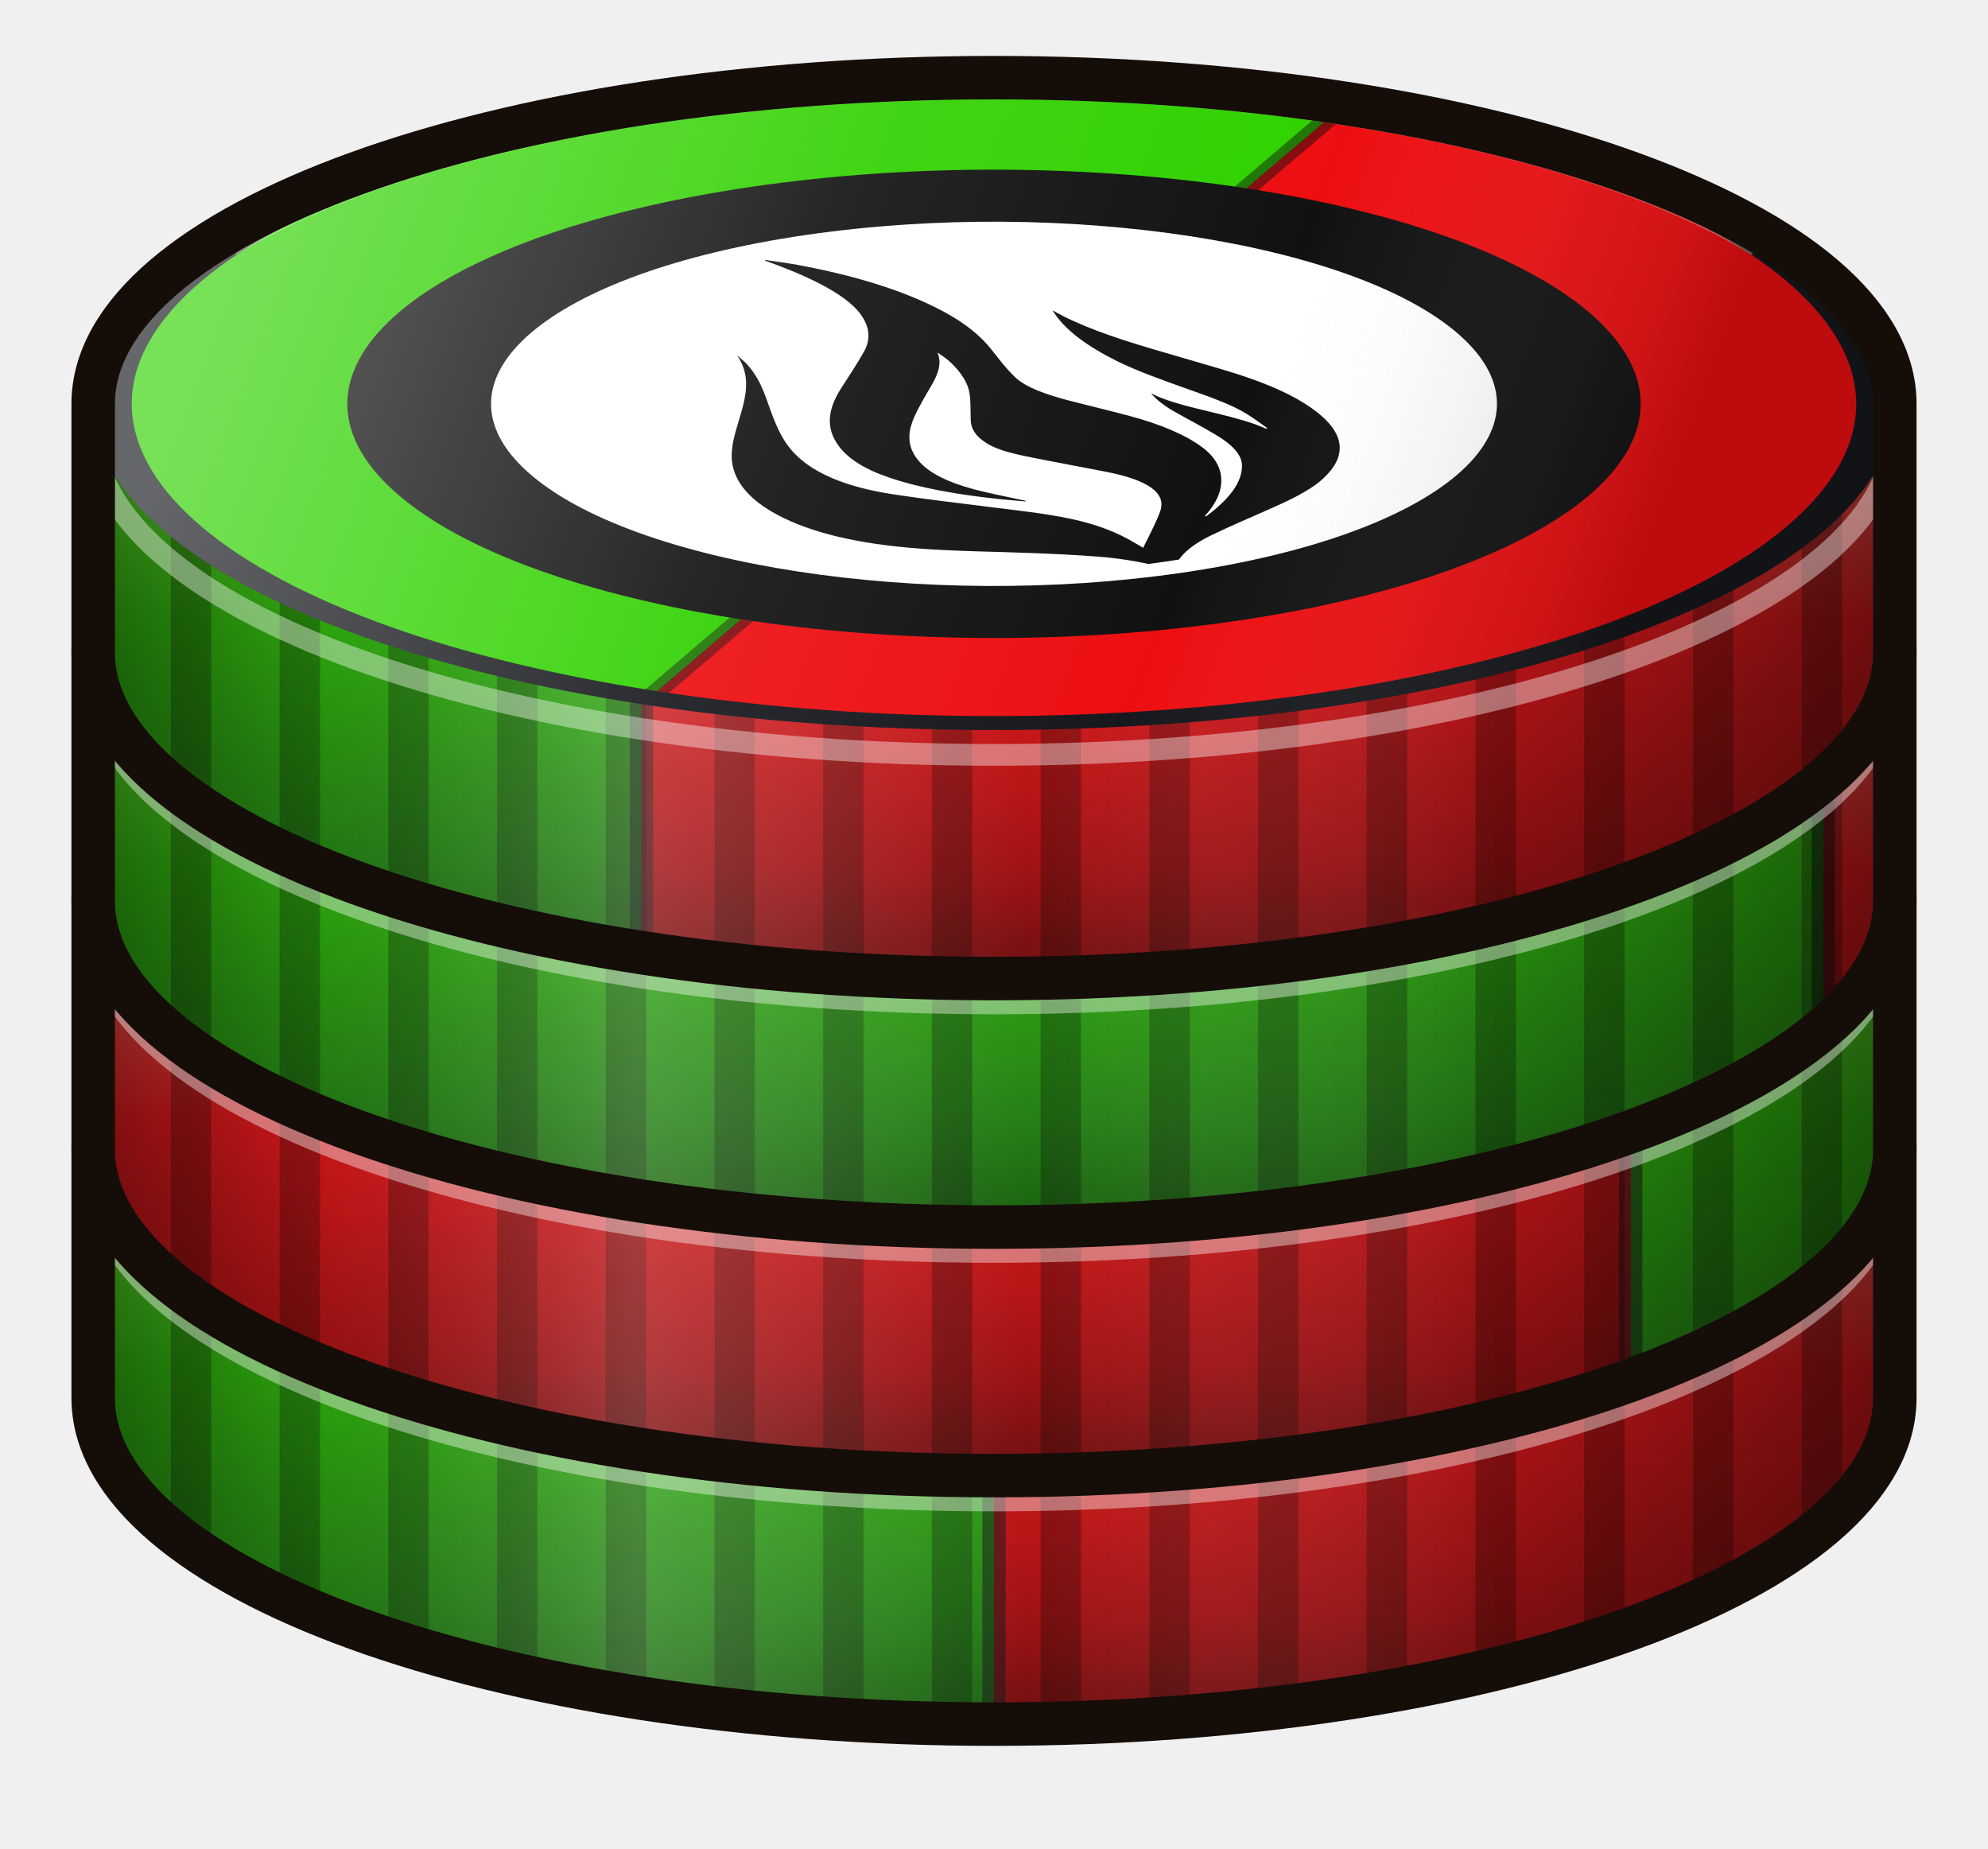
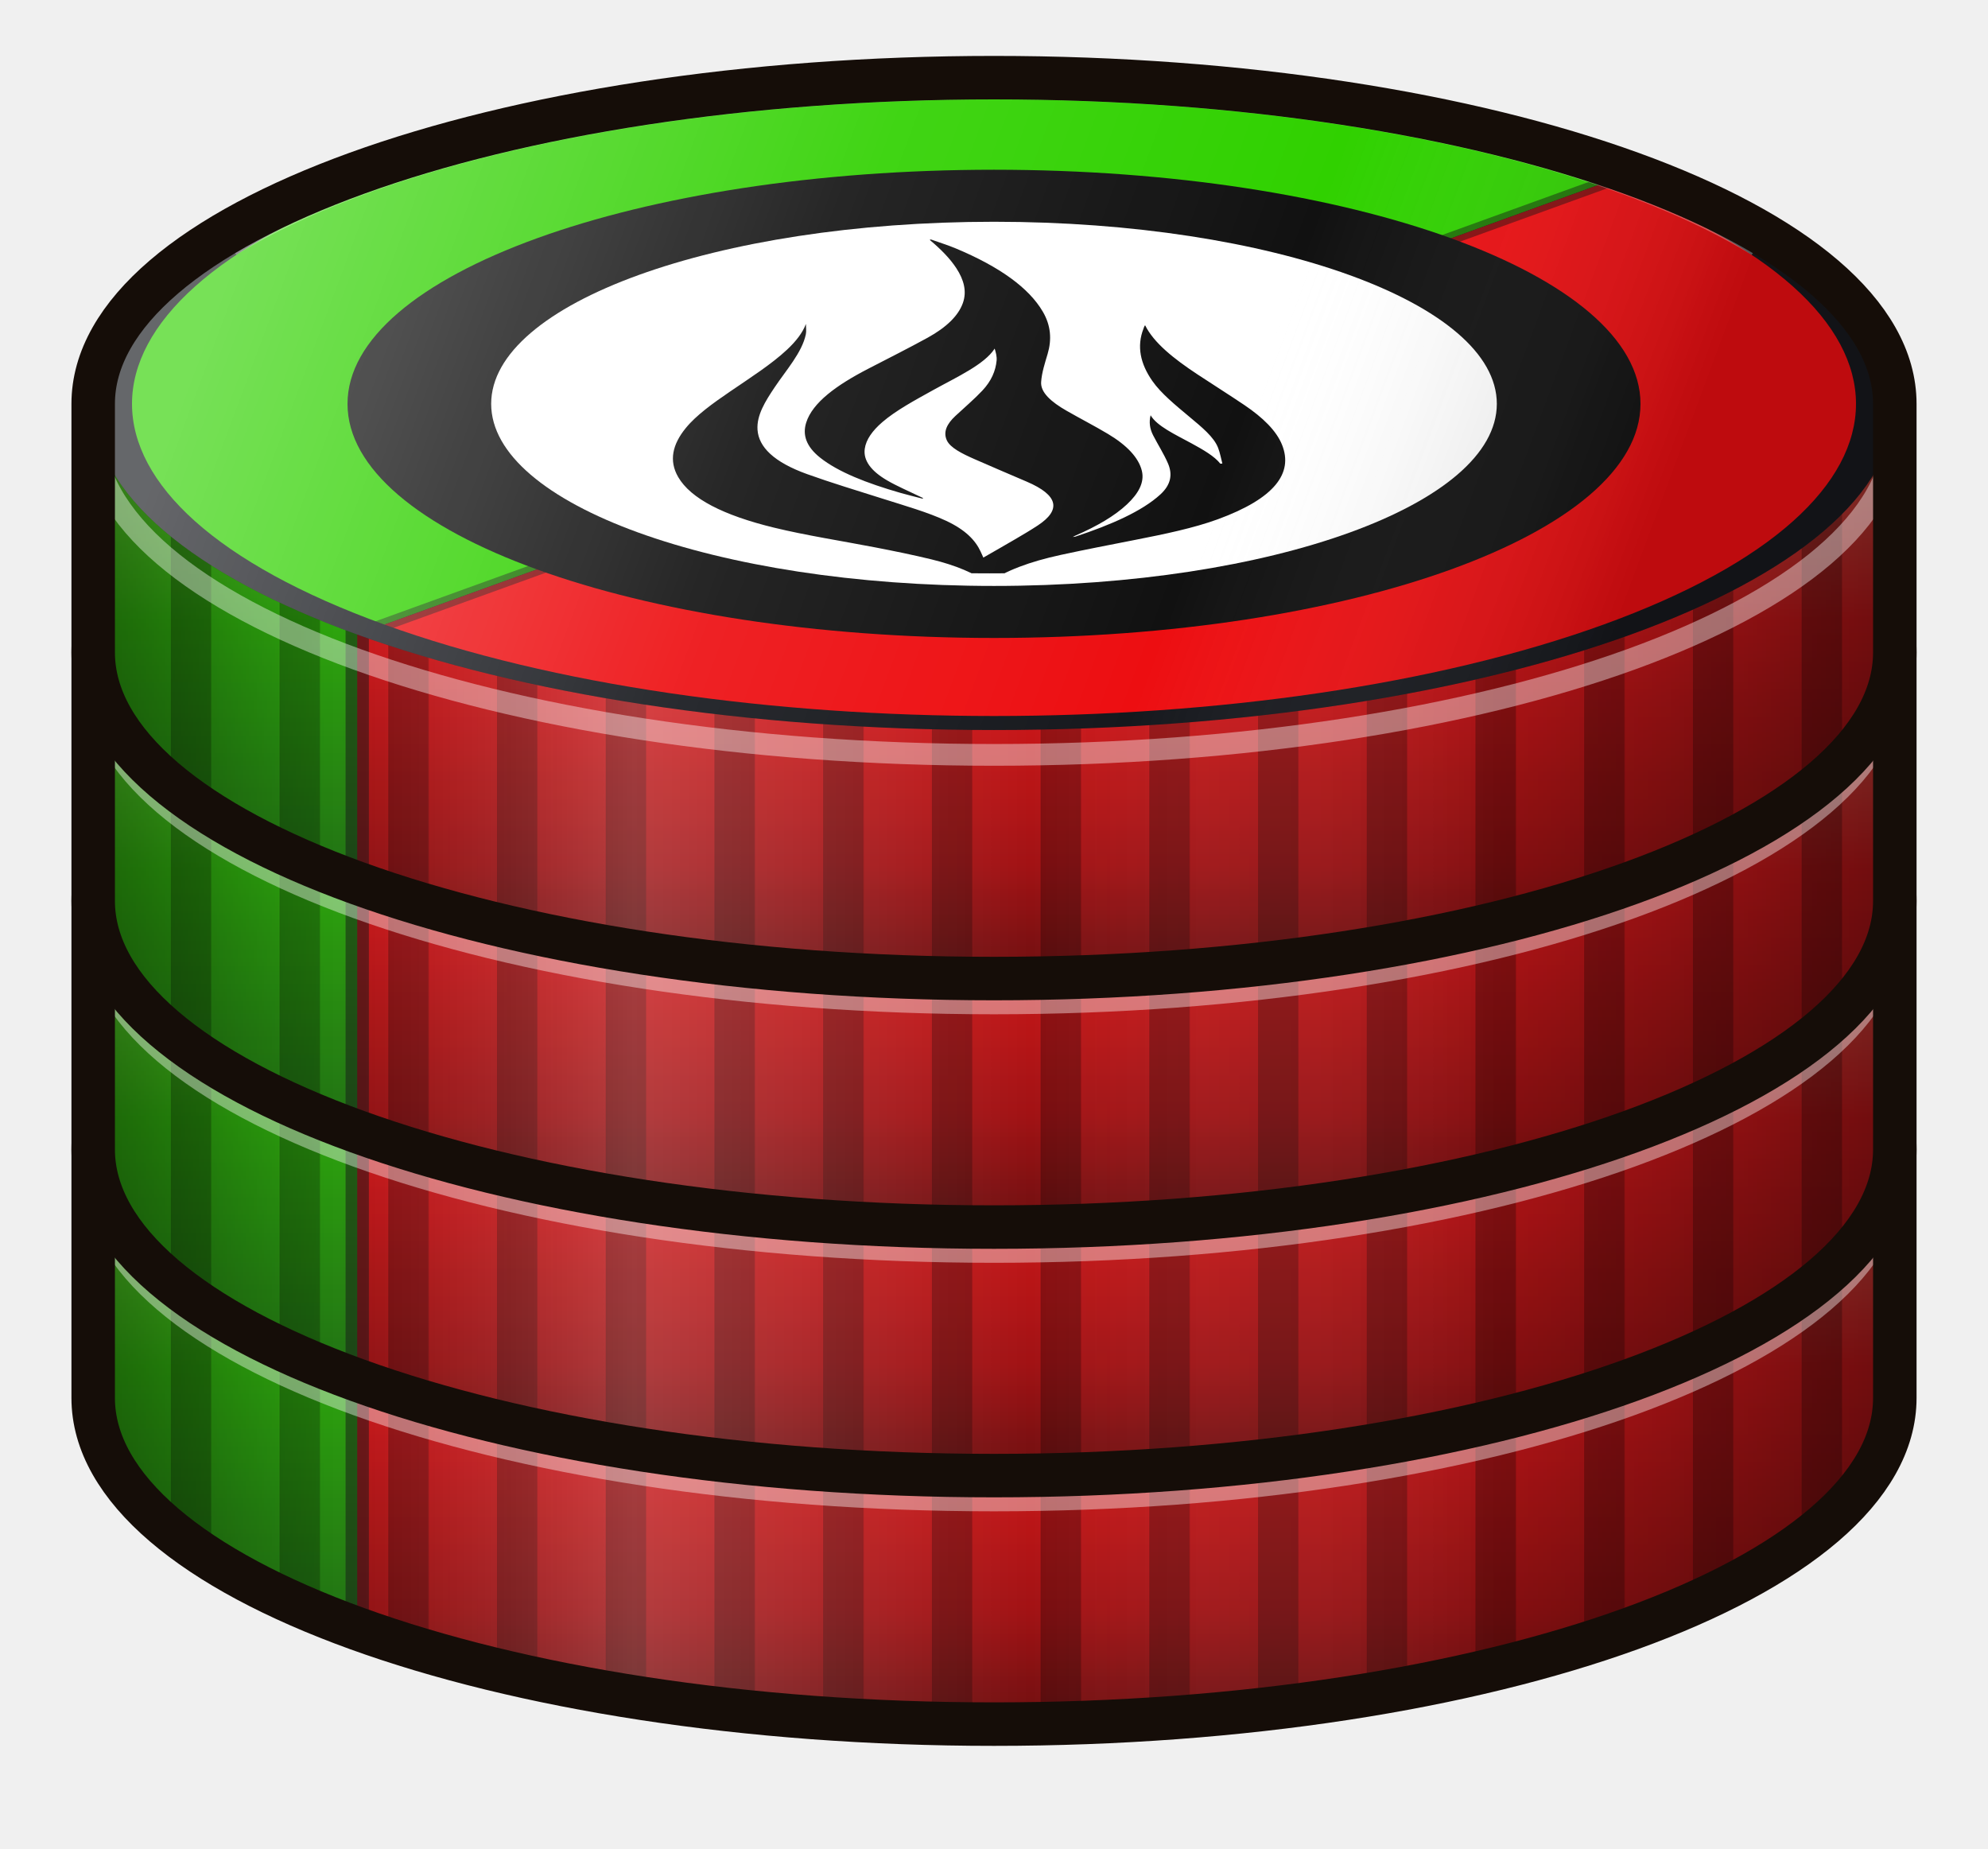
<svg xmlns="http://www.w3.org/2000/svg" xmlns:xlink="http://www.w3.org/1999/xlink" viewBox="0 0 128 119" width="128" height="119">
  <defs>
    <linearGradient id="wr" x1="0" y1="24" x2="0" y2="61" gradientUnits="userSpaceOnUse">
      <stop offset="0" stop-color="#ff6152" />
      <stop offset="0.35" stop-color="#e30f12" />
      <stop offset="0.78" stop-color="#9c0608" />
      <stop offset="1" stop-color="#5e0304" />
    </linearGradient>
    <linearGradient id="wg" x1="0" y1="24" x2="0" y2="61" gradientUnits="userSpaceOnUse">
      <stop offset="0" stop-color="#63e52c" />
      <stop offset="0.35" stop-color="#28b303" />
      <stop offset="0.78" stop-color="#1a7a09" />
      <stop offset="1" stop-color="#0f5205" />
    </linearGradient>
    <linearGradient id="curve" x1="2" y1="0" x2="118" y2="0" gradientUnits="userSpaceOnUse">
      <stop offset="0" stop-color="#000000" stop-opacity="0.45" />
      <stop offset="0.13" stop-color="#000000" stop-opacity="0.10" />
      <stop offset="0.30" stop-color="#ffffff" stop-opacity="0.18" />
      <stop offset="0.52" stop-color="#ffffff" stop-opacity="0" />
      <stop offset="0.78" stop-color="#000000" stop-opacity="0.18" />
      <stop offset="1" stop-color="#000000" stop-opacity="0.52" />
    </linearGradient>
    <linearGradient id="gloss" x1="14" y1="6" x2="100" y2="38" gradientUnits="userSpaceOnUse">
      <stop offset="0" stop-color="#ffffff" stop-opacity="0.34" />
      <stop offset="0.4" stop-color="#ffffff" stop-opacity="0.08" />
      <stop offset="0.7" stop-color="#ffffff" stop-opacity="0" />
      <stop offset="1" stop-color="#000000" stop-opacity="0.20" />
    </linearGradient>
    <pattern id="mill" width="7" height="8" patternUnits="userSpaceOnUse">
      <rect x="0" y="0" width="7" height="8" fill="#ffffff" fill-opacity="0.05" />
      <rect x="0" y="0" width="2.6" height="8" fill="#000000" fill-opacity="0.26" />
    </pattern>
    <clipPath id="wallc">
      <path d="M2,23 l0,16 a58,21 0 0 0 116,0 l0,-16 a58,21 0 0 0 -116,0 z" />
    </clipPath>
    <clipPath id="facec">
      <ellipse cx="60" cy="23" rx="58" ry="21" />
    </clipPath>
    <clipPath id="fclip">
      <circle cx="0" cy="0" r="31.5" />
    </clipPath>
    <g id="logoart">
      <path d="M 21.816,98.184 A 54,54 0 0 1 98.184,21.816 Z" fill="#30d100" />
      <path d="M 21.816,98.184 A 54,54 0 0 0 98.184,21.816 Z" fill="#ed0e11" />
      <line x1="21.8" y1="98.2" x2="98.2" y2="21.8" stroke="#0a0a0c" stroke-opacity="0.45" stroke-width="1.6" />
      <circle cx="60" cy="60" r="40.5" fill="#111111" />
      <circle cx="60" cy="60" r="31.5" fill="#ffffff" />
      <g transform="matrix(1.26,0,0,1.26,59.71459,49.63493)">
        <g clip-path="url(#fclip)">
          <g transform="matrix(0.13,0,0,0.13,-56.16,-32.76)">
            <path fill="#111111" d="m 431.48,504.54 c -5.24,-10.41 -12.36,-18.75 -21.62,-24.98 -6.91,-4.65 -14.21,-8.76 -21.56,-12.69 -12.95,-6.93 -26.54,-12.66 -38.78,-20.91 -19.24,-12.96 -31.77,-30.57 -36.56,-53.37 -3.66,-17.46 -2.13,-34.69 2.89,-51.71 4.01,-13.6 10.35,-26.15 16.95,-38.6 7.71,-14.54 15.86,-28.87 21.81,-44.28 3.39,-8.77 5.94,-17.76 7.2,-27.11 0,3.69 0.24,7.4 -0.04,11.07 -1.48,19.17 -7.44,37.4 -11.94,55.94 -3.57,14.72 -6.92,29.46 -6.53,44.78 0.46,18.05 6.14,34.08 19.02,46.86 9.15,9.09 19.11,17.38 28.83,25.89 8.46,7.41 17.32,14.37 24.28,23.36 7.48,9.66 11.24,20.77 13.22,32.63 0.32,1.93 0.63,3.86 1.02,6.22 4.22,-6.71 8.24,-12.99 12.15,-19.34 2.97,-4.81 5.94,-9.63 8.66,-14.58 8.98,-16.34 8,-31.83 -4.22,-46.28 -6.7,-7.92 -13.41,-15.82 -20.01,-23.82 -4.83,-5.86 -9.23,-12.01 -10.54,-19.77 -1.49,-8.9 0.02,-17.43 3.25,-25.74 3.45,-8.89 7.2,-17.67 10.28,-26.69 3.52,-10.29 5.13,-21.02 5.5,-31.89 0.14,-4.19 -0.28,-8.39 -0.74,-12.61 -3.91,16.79 -14.43,29.92 -23.51,43.8 -7.15,10.93 -14.4,21.79 -19.47,33.9 -3.78,9.03 -6.23,18.4 -6.71,28.2 -0.59,11.95 2.26,23.17 8.54,33.28 3.76,6.07 8.44,11.56 12.72,17.31 0.36,0.49 0.75,0.96 1.13,1.44 l -0.39,0.49 c -2.78,-2 -5.65,-3.89 -8.33,-6.02 -12.9,-10.23 -23.86,-22.09 -30.76,-37.27 -5.35,-11.77 -6.76,-24.15 -5.31,-36.9 2.41,-21.24 11.63,-39.66 23.7,-56.9 7.63,-10.9 15.43,-21.7 22.75,-32.81 7.31,-11.11 11.78,-23.44 13.48,-36.65 1.58,-12.32 0.38,-24.49 -2.45,-36.55 -2.43,-10.38 -6,-20.36 -10.24,-30.13 l 0.47,-0.43 c 3.18,3.14 6.6,6.08 9.51,9.45 16.8,19.42 27.96,41.68 33.29,66.83 3.12,14.73 3.44,29.56 1.84,44.51 -1.06,9.89 -2.25,19.82 -2.49,29.75 -0.27,11.05 3.86,21.06 9.7,30.3 5.19,8.22 10.8,16.18 15.83,24.48 7.27,12.01 11.77,25.09 13,39.09 1.06,12.19 -1.32,23.97 -5.7,35.33 -4.68,12.14 -11.42,23.07 -19.75,33.04 -0.28,0.34 -0.5,0.73 -0.98,1.42 0.58,-0.2 0.81,-0.21 0.94,-0.33 13.86,-12.66 25.56,-26.91 32.56,-44.59 4.2,-10.61 4.64,-21.64 2.92,-32.71 -1.55,-9.97 -3.84,-19.83 -5.69,-29.75 -1.3,-6.98 -1.62,-14.03 -0.96,-21.16 2.41,11.44 9.46,20.38 15.71,29.77 4.45,6.69 8.7,13.49 10.95,21.34 l 0.78,-0.11 c -0.52,-5.46 -0.86,-10.95 -1.6,-16.38 -1.57,-11.65 -6.36,-22.27 -10.97,-32.92 -5.36,-12.4 -10.87,-24.73 -14.2,-37.9 -4.6,-18.21 -6.04,-36.6 -3.4,-55.24 0.17,-1.22 0.27,-2.44 0.62,-3.65 3.31,18.57 10.98,35.38 19.91,51.69 5.97,10.9 12.18,21.66 18.06,32.61 7.08,13.2 12.26,27.14 14.41,42.02 4.35,30.04 -2.87,56.63 -24.51,78.55 -9.21,9.33 -20.5,15.79 -31.95,21.98 -9.44,5.1 -18.91,10.16 -28.11,15.67 -11.91,7.14 -21.38,16.78 -27.83,29.82 z" />
          </g>
        </g>
      </g>
    </g>
    <filter id="dim1" color-interpolation-filters="sRGB">
      <feComponentTransfer>
        <feFuncR type="linear" slope="0.82" />
        <feFuncG type="linear" slope="0.82" />
        <feFuncB type="linear" slope="0.86" />
      </feComponentTransfer>
    </filter>
    <filter id="dim2" color-interpolation-filters="sRGB">
      <feComponentTransfer>
        <feFuncR type="linear" slope="0.62" />
        <feFuncG type="linear" slope="0.62" />
        <feFuncB type="linear" slope="0.7" />
      </feComponentTransfer>
    </filter>
    <filter id="soft" x="-40%" y="-40%" width="180%" height="180%">
      <feGaussianBlur stdDeviation="3" />
    </filter>
-     <g id="c22">
+     <g id="c0">
      <path d="M2,23 a58,21 0 0 1 116,0 l0,16 a58,21 0 0 1 -116,0 z" fill="url(#wr)" />
      <g clip-path="url(#wallc)">
-         <rect x="2.0" y="23" width="35.3" height="38" fill="url(#wg)" />
-         <line x1="37.3" y1="23" x2="37.3" y2="60.8" stroke="#0a0a0c" stroke-opacity="0.5" stroke-width="1.5" />
+         <rect x="2.0" y="23" width="17.0" height="38" fill="url(#wg)" />
+         <line x1="19.0" y1="23" x2="19.0" y2="60.8" stroke="#0a0a0c" stroke-opacity="0.5" stroke-width="1.5" />
        <rect x="2" y="23" width="116" height="38" fill="url(#mill)" />
        <path d="M2,23 l0,16 a58,21 0 0 0 116,0 l0,-16 a58,21 0 0 0 -116,0 z" fill="url(#curve)" />
        <path d="M2,24.6 a58,21 0 0 0 116,0" fill="none" stroke="#ffffff" stroke-opacity="0.4" stroke-width="1.4" />
      </g>
      <ellipse cx="60" cy="23" rx="58" ry="21" fill="#16181d" />
      <g transform="translate(60,23) scale(1.02778,0.37216) translate(-60,-60)">
-         <use href="#logoart" xlink:href="#logoart" transform="rotate(-22 60 60)" />
-       </g>
-       <g clip-path="url(#facec)">
-         <rect x="2" y="2" width="116" height="42" fill="url(#gloss)" />
-       </g>
-       <path d="M10.9,12.9 A56.7,20.2 0 0 1 109.1,12.9" fill="none" stroke="#ffffff" stroke-opacity="0.28" stroke-width="1.2" />
-       <path d="M2,23 a58,21 0 0 1 116,0 l0,16 a58,21 0 0 1 -116,0 z" fill="none" stroke="#150d08" stroke-width="2.8" stroke-linejoin="round" />
-     </g>
-     <g id="c45">
-       <path d="M2,23 a58,21 0 0 1 116,0 l0,16 a58,21 0 0 1 -116,0 z" fill="url(#wr)" />
-       <g clip-path="url(#wallc)">
-         <rect x="2.0" y="23" width="58.0" height="38" fill="url(#wg)" />
-         <line x1="60.0" y1="23" x2="60.0" y2="60.8" stroke="#0a0a0c" stroke-opacity="0.5" stroke-width="1.5" />
-         <rect x="2" y="23" width="116" height="38" fill="url(#mill)" />
-         <path d="M2,23 l0,16 a58,21 0 0 0 116,0 l0,-16 a58,21 0 0 0 -116,0 z" fill="url(#curve)" />
-         <path d="M2,24.6 a58,21 0 0 0 116,0" fill="none" stroke="#ffffff" stroke-opacity="0.4" stroke-width="1.4" />
-       </g>
-       <ellipse cx="60" cy="23" rx="58" ry="21" fill="#16181d" />
-       <g transform="translate(60,23) scale(1.02778,0.37216) translate(-60,-60)">
-         <use href="#logoart" xlink:href="#logoart" transform="rotate(-45 60 60)" />
-       </g>
-       <g clip-path="url(#facec)">
-         <rect x="2" y="2" width="116" height="42" fill="url(#gloss)" />
-       </g>
-       <path d="M10.9,12.9 A56.7,20.2 0 0 1 109.1,12.9" fill="none" stroke="#ffffff" stroke-opacity="0.28" stroke-width="1.2" />
-       <path d="M2,23 a58,21 0 0 1 116,0 l0,16 a58,21 0 0 1 -116,0 z" fill="none" stroke="#150d08" stroke-width="2.8" stroke-linejoin="round" />
-     </g>
-     <g id="c112">
-       <path d="M2,23 a58,21 0 0 1 116,0 l0,16 a58,21 0 0 1 -116,0 z" fill="url(#wr)" />
-       <g clip-path="url(#wallc)">
-         <rect x="2.0" y="23" width="111.4" height="38" fill="url(#wg)" />
-         <line x1="113.4" y1="23" x2="113.4" y2="60.8" stroke="#0a0a0c" stroke-opacity="0.5" stroke-width="1.5" />
-         <rect x="2" y="23" width="116" height="38" fill="url(#mill)" />
-         <path d="M2,23 l0,16 a58,21 0 0 0 116,0 l0,-16 a58,21 0 0 0 -116,0 z" fill="url(#curve)" />
-         <path d="M2,24.6 a58,21 0 0 0 116,0" fill="none" stroke="#ffffff" stroke-opacity="0.4" stroke-width="1.4" />
-       </g>
-       <ellipse cx="60" cy="23" rx="58" ry="21" fill="#16181d" />
-       <g transform="translate(60,23) scale(1.02778,0.37216) translate(-60,-60)">
-         <use href="#logoart" xlink:href="#logoart" transform="rotate(-112 60 60)" />
-       </g>
-       <g clip-path="url(#facec)">
-         <rect x="2" y="2" width="116" height="42" fill="url(#gloss)" />
-       </g>
-       <path d="M10.9,12.9 A56.7,20.2 0 0 1 109.1,12.9" fill="none" stroke="#ffffff" stroke-opacity="0.28" stroke-width="1.2" />
-       <path d="M2,23 a58,21 0 0 1 116,0 l0,16 a58,21 0 0 1 -116,0 z" fill="none" stroke="#150d08" stroke-width="2.8" stroke-linejoin="round" />
-     </g>
-     <g id="c270">
-       <path d="M2,23 a58,21 0 0 1 116,0 l0,16 a58,21 0 0 1 -116,0 z" fill="url(#wr)" />
-       <g clip-path="url(#wallc)">
-         <rect x="101.0" y="23" width="17.0" height="38" fill="url(#wg)" />
-         <line x1="101.0" y1="23" x2="101.0" y2="60.8" stroke="#0a0a0c" stroke-opacity="0.5" stroke-width="1.5" />
-         <rect x="2" y="23" width="116" height="38" fill="url(#mill)" />
-         <path d="M2,23 l0,16 a58,21 0 0 0 116,0 l0,-16 a58,21 0 0 0 -116,0 z" fill="url(#curve)" />
-         <path d="M2,24.6 a58,21 0 0 0 116,0" fill="none" stroke="#ffffff" stroke-opacity="0.4" stroke-width="1.4" />
-       </g>
-       <ellipse cx="60" cy="23" rx="58" ry="21" fill="#16181d" />
-       <g transform="translate(60,23) scale(1.02778,0.37216) translate(-60,-60)">
-         <use href="#logoart" xlink:href="#logoart" transform="rotate(-270 60 60)" />
+         <use href="#logoart" xlink:href="#logoart" transform="rotate(0 60 60)" />
      </g>
      <g clip-path="url(#facec)">
        <rect x="2" y="2" width="116" height="42" fill="url(#gloss)" />
      </g>
      <path d="M10.9,12.9 A56.7,20.2 0 0 1 109.1,12.9" fill="none" stroke="#ffffff" stroke-opacity="0.28" stroke-width="1.2" />
      <path d="M2,23 a58,21 0 0 1 116,0 l0,16 a58,21 0 0 1 -116,0 z" fill="none" stroke="#150d08" stroke-width="2.8" stroke-linejoin="round" />
    </g>
  </defs>
  <g>
-     <use href="#c45" xlink:href="#c45" transform="translate(4.0 51.0)" />
-     <use href="#c270" xlink:href="#c270" transform="translate(4.0 35.0)" />
-     <use href="#c112" xlink:href="#c112" transform="translate(4.0 19.0)" />
-     <use href="#c22" xlink:href="#c22" transform="translate(4.0 3.0)" />
+     <use href="#c0" xlink:href="#c0" transform="translate(4.0 51.0)" />
+     <use href="#c0" xlink:href="#c0" transform="translate(4.0 35.0)" />
+     <use href="#c0" xlink:href="#c0" transform="translate(4.0 19.0)" />
+     <use href="#c0" xlink:href="#c0" transform="translate(4.0 3.0)" />
  </g>
</svg>
